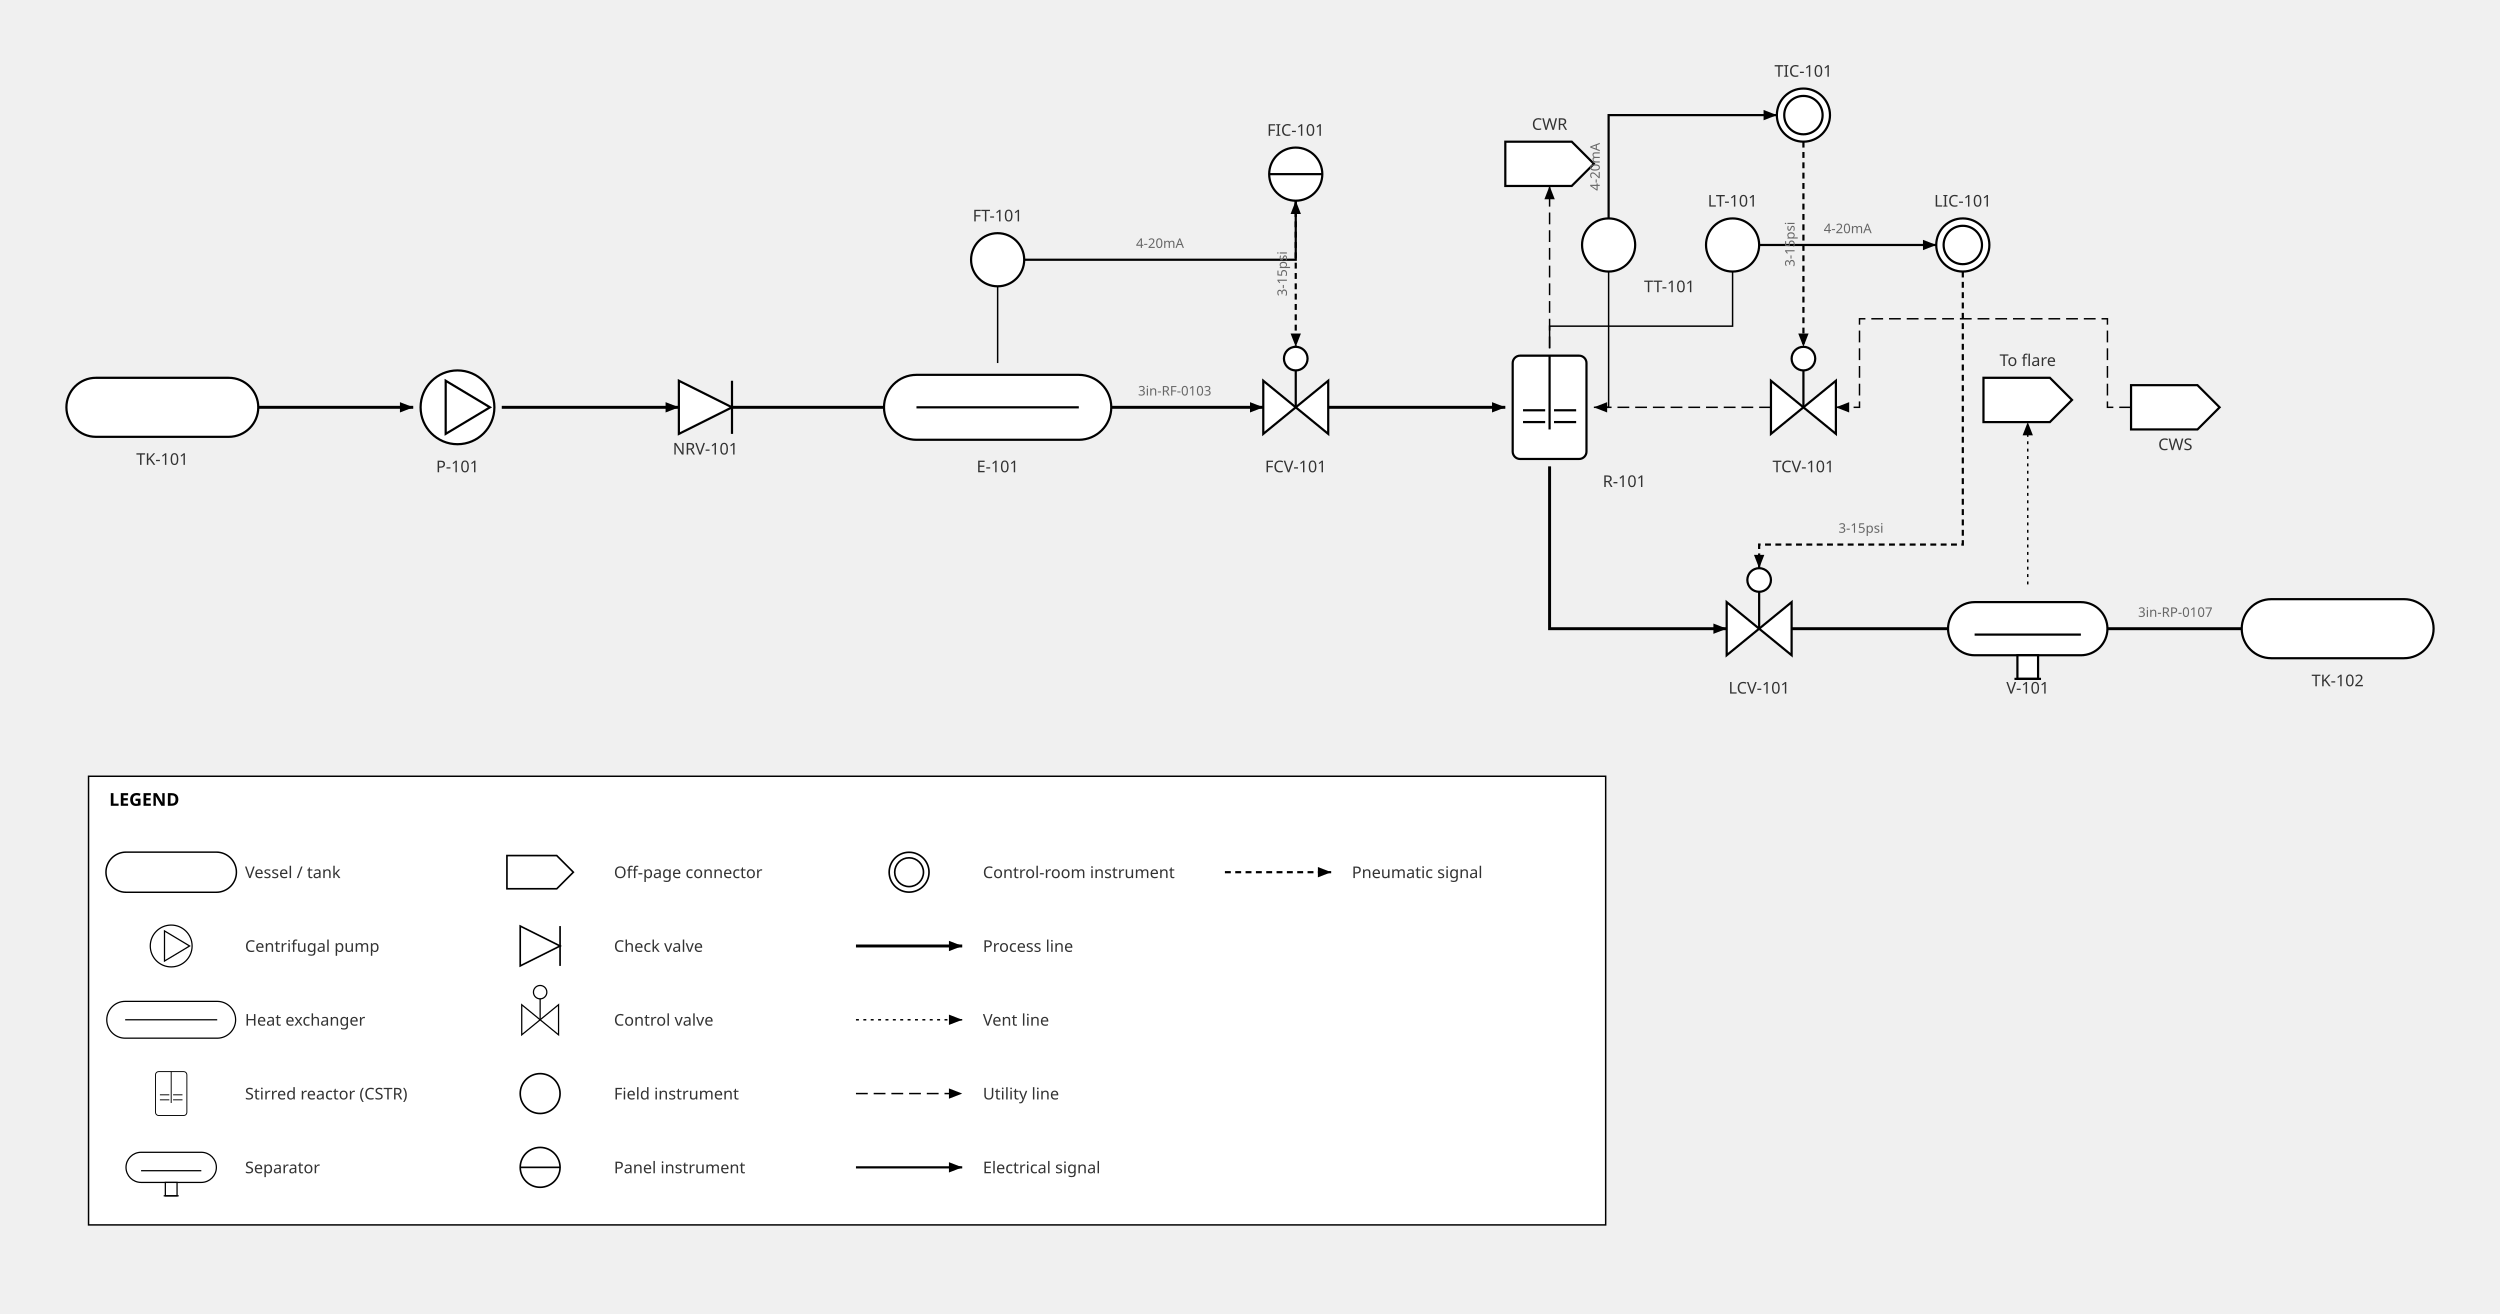
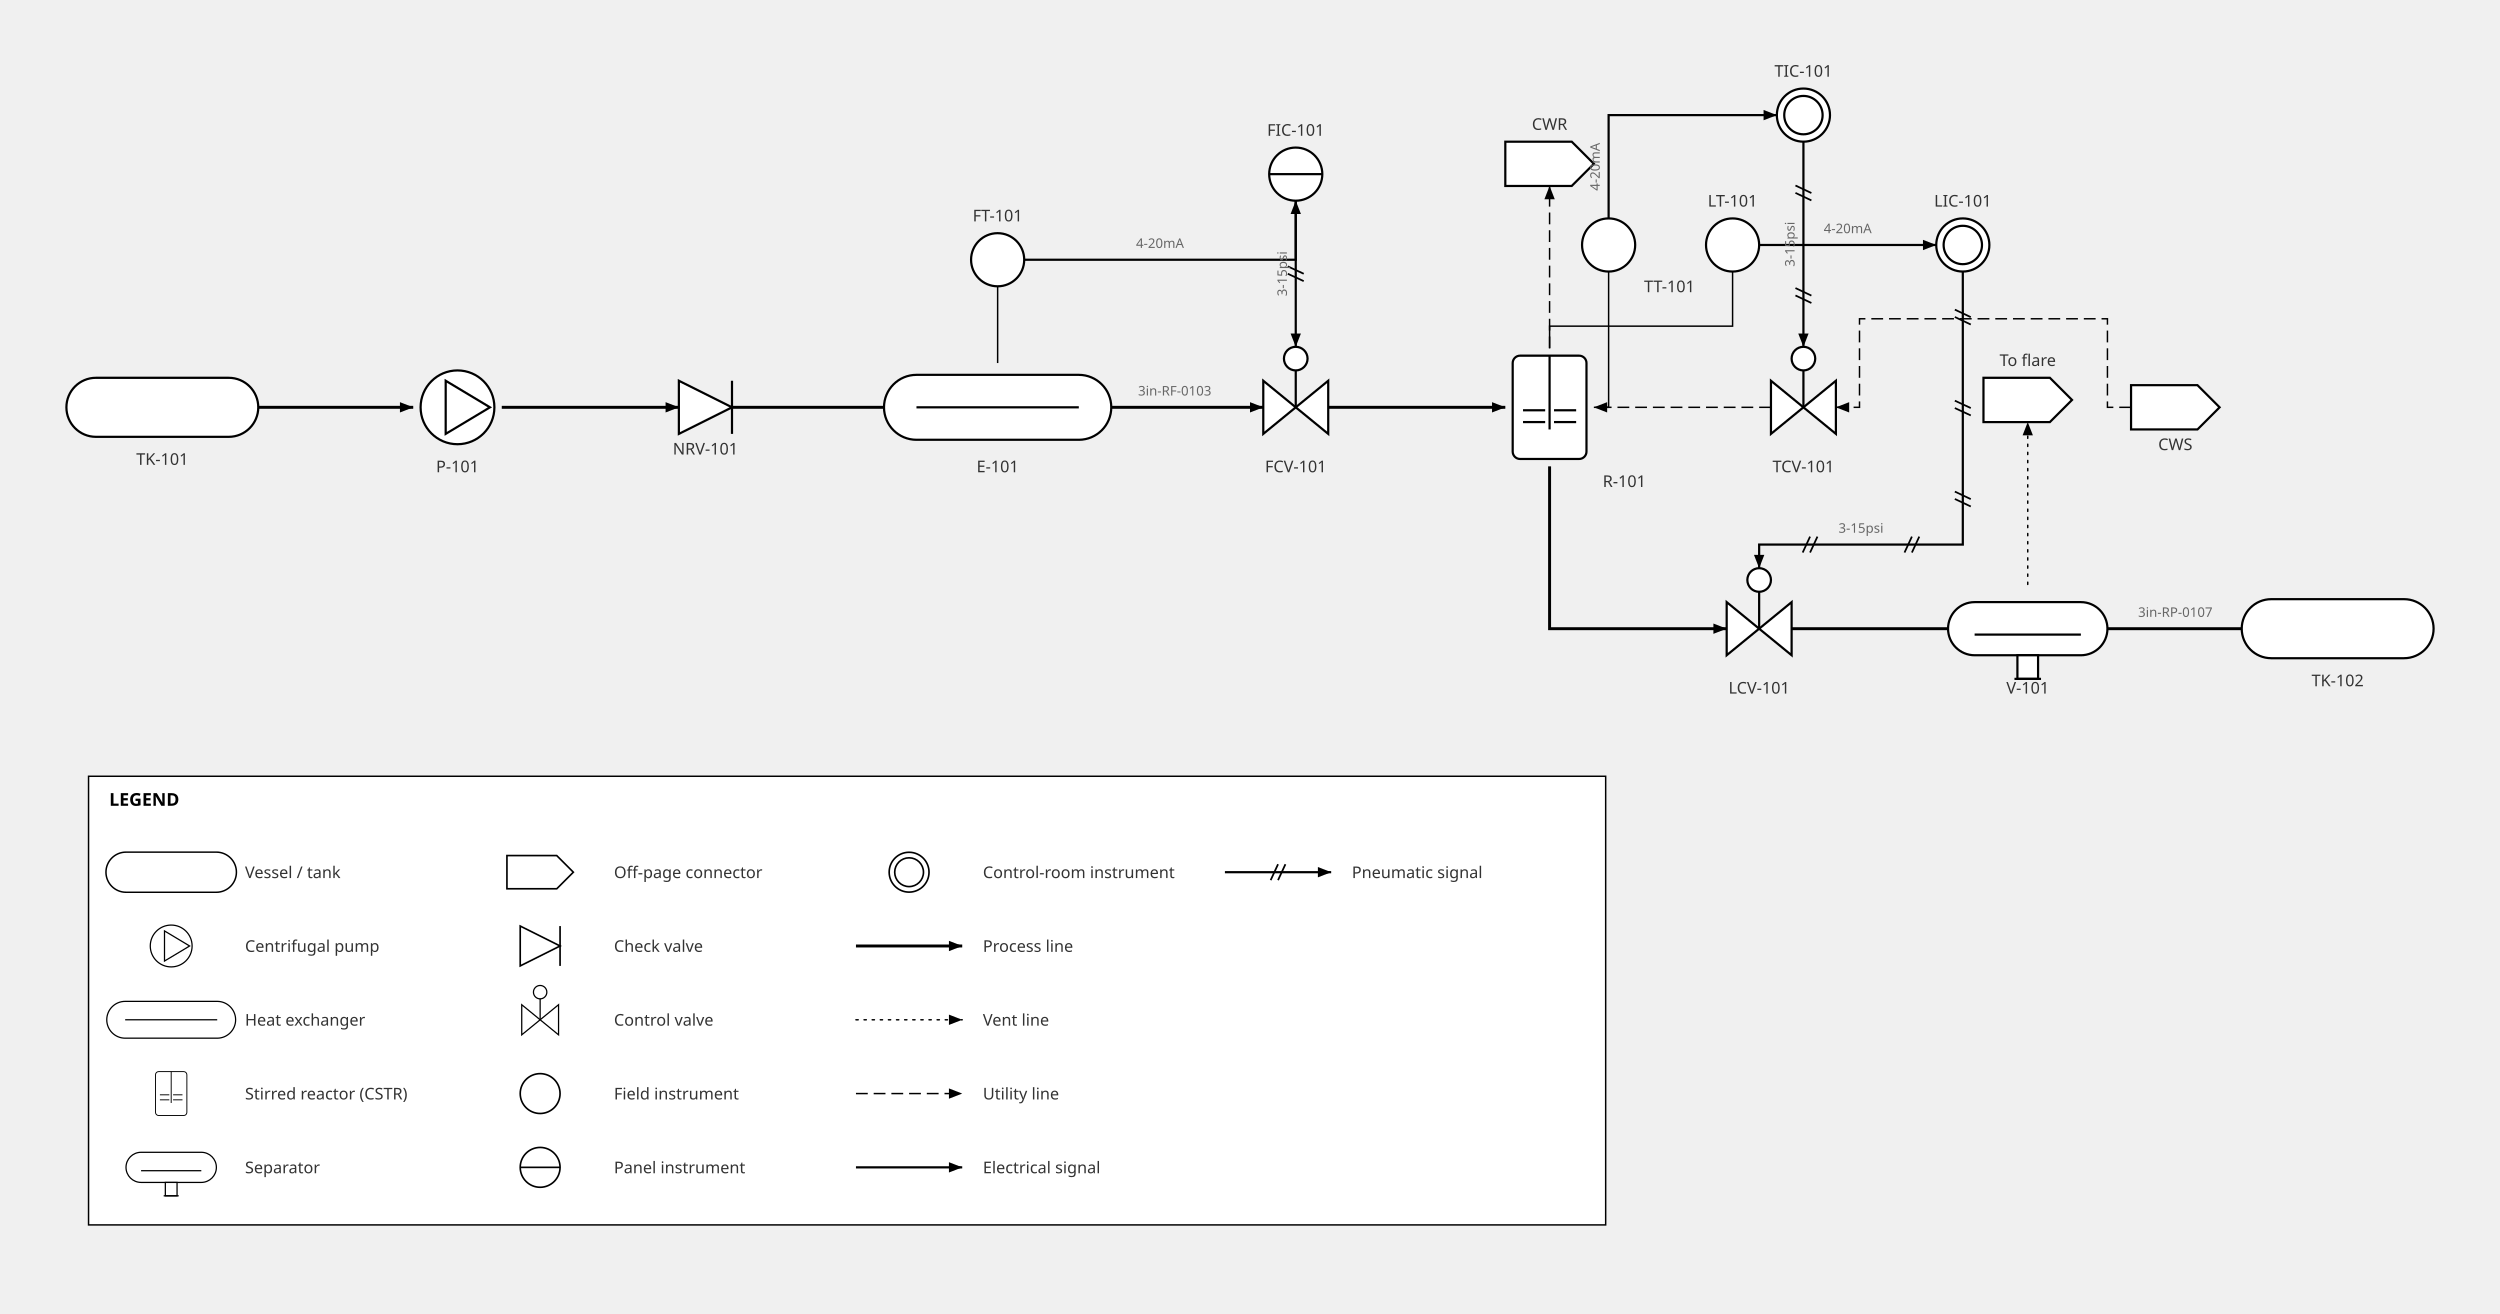
<svg xmlns="http://www.w3.org/2000/svg" xmlns:xlink="http://www.w3.org/1999/xlink" width="1694" height="890" viewBox="0 0 1694 890">
  <defs>
    <style>

    .equipment { fill: white; stroke: black; stroke-width: 1.5; }
    .valve { fill: white; stroke: black; stroke-width: 1.5; }
    .instrument { fill: white; stroke: black; stroke-width: 1.5; }
    .junction { fill: black; stroke: none; }
    .label { font-family: sans-serif; font-size: 11px; text-anchor: middle; fill: #333; }
    .line-label { font-family: sans-serif; font-size: 9px; text-anchor: middle; fill: #666; }
    .note { font-family: sans-serif; font-size: 11px; fill: #555; font-style: italic; }
    .line-process { fill: none; stroke: black; stroke-width: 2; }
    .line-utility { fill: none; stroke: black; stroke-width: 1; stroke-dasharray: 8,4; }
-     .line-drain { fill: none; stroke: black; stroke-width: 1; stroke-dasharray: 4,2; }
-     .line-vent { fill: none; stroke: black; stroke-width: 1; stroke-dasharray: 2,3; }
+     .line-drain { fill: none; stroke: black; stroke-width: 1; stroke-dasharray: 9,3,1.5,3; }
+     .line-vent { fill: none; stroke: black; stroke-width: 1; stroke-dasharray: 1.5,4; stroke-linecap: round; }
    .line-attach { fill: none; stroke: black; stroke-width: 1; }
    .signal-electrical { fill: none; stroke: black; stroke-width: 1.5; }
-     .signal-pneumatic { fill: none; stroke: black; stroke-width: 1.5; stroke-dasharray: 4,3; }
+     .signal-pneumatic { fill: none; stroke: black; stroke-width: 1.5; }
    .signal-hydraulic { fill: none; stroke: black; stroke-width: 1.5; stroke-dasharray: 10,2,1,2; }
    .signal-digital { fill: none; stroke: black; stroke-width: 1.5; stroke-dasharray: 6,2,1,2; }
    </style>
    <g id="sym-vessel">
      <path d="M -45 -20 A 20 20 0 0 0 -45 20 L 45 20 A 20 20 0 0 0 45 -20 Z" fill="white" stroke="black" stroke-width="1.5" />
    </g>
    <g id="sym-pump">
      <circle cx="0.0" cy="0.0" r="25.0" fill="white" stroke="black" stroke-width="1.5" />
      <path d="M -8 -18 L 22 0 L -8 18 Z" fill="white" stroke="black" stroke-width="1.5" />
    </g>
    <g id="sym-heat_exchanger">
      <path d="M -55 -22 A 22 22 0 0 0 -55 22 L 55 22 A 22 22 0 0 0 55 -22 Z" fill="white" stroke="black" stroke-width="1.5" />
      <line x1="-55.0" y1="0.0" x2="55.0" y2="0.0" fill="none" stroke="black" stroke-width="1.5" />
    </g>
    <g id="sym-reactor_cstr">
      <rect x="-25.0" y="-35.0" width="50.0" height="70.0" rx="5.0" fill="white" stroke="black" stroke-width="1.5" />
      <line x1="0.0" y1="-35.0" x2="0.0" y2="15.0" fill="none" stroke="black" stroke-width="1.5" />
      <line x1="-18.0" y1="2.0" x2="-3.0" y2="2.0" fill="none" stroke="black" stroke-width="1.5" />
      <line x1="3.0" y1="2.0" x2="18.0" y2="2.0" fill="none" stroke="black" stroke-width="1.5" />
      <line x1="-18.0" y1="10.0" x2="-3.0" y2="10.0" fill="none" stroke="black" stroke-width="1.5" />
      <line x1="3.0" y1="10.0" x2="18.0" y2="10.0" fill="none" stroke="black" stroke-width="1.5" />
    </g>
    <g id="sym-separator">
      <path d="M -36 -18 A 18 18 0 0 0 -36 18 L 36 18 A 18 18 0 0 0 36 -18 Z" fill="white" stroke="black" stroke-width="1.5" />
      <rect x="-7.0" y="18.0" width="14.0" height="16.0" rx="0.0" fill="white" stroke="black" stroke-width="1.5" />
      <line x1="-9.0" y1="34.0" x2="9.0" y2="34.0" fill="none" stroke="black" stroke-width="1.5" />
      <line x1="-36.0" y1="4.0" x2="36.0" y2="4.0" fill="none" stroke="black" stroke-width="1.5" />
    </g>
    <g id="sym-connector">
      <path d="M -30 -15 L 15 -15 L 30 0 L 15 15 L -30 15 Z" fill="white" stroke="black" stroke-width="1.5" />
    </g>
    <g id="sym-check_valve">
      <path d="M -18 -18 L 18 0 L -18 18 Z" fill="white" stroke="black" stroke-width="1.5" />
      <line x1="18.0" y1="-18.0" x2="18.0" y2="18.0" fill="none" stroke="black" stroke-width="1.5" />
    </g>
    <g id="sym-control_valve">
      <path d="M -22 -18 L 0 0 L -22 18 Z M 22 -18 L 0 0 L 22 18 Z" fill="white" stroke="black" stroke-width="1.5" />
      <line x1="0.0" y1="0.0" x2="0.0" y2="-26.0" fill="none" stroke="black" stroke-width="1.5" />
      <circle cx="0.0" cy="-33.0" r="8.0" fill="white" stroke="black" stroke-width="1.5" />
    </g>
    <g id="sym-instr_field">
      <circle cx="0.0" cy="0.0" r="18.0" fill="white" stroke="black" stroke-width="1.5" />
    </g>
    <g id="sym-instr_panel">
      <circle cx="0.0" cy="0.0" r="18.0" fill="white" stroke="black" stroke-width="1.5" />
      <line x1="-18.0" y1="0.0" x2="18.0" y2="0.0" fill="none" stroke="black" stroke-width="1.5" />
    </g>
    <g id="sym-instr_control_room">
      <circle cx="0.0" cy="0.0" r="18.0" fill="white" stroke="black" stroke-width="1.5" />
      <circle cx="0.0" cy="0.0" r="13.0" fill="white" stroke="black" stroke-width="1.5" />
    </g>
  </defs>
  <g id="lines">
    <polyline points="160.0,276.0 280.0,276.0" class="line-process" fill="none" stroke="black" stroke-width="2" />
    <path d="M 0 0 L -9 -3.5 L -9 3.5 Z" fill="black" stroke="none" transform="translate(280.0,276.0) rotate(0.0)" />
    <polyline points="340.0,276.0 460.0,276.0" class="line-process" fill="none" stroke="black" stroke-width="2" />
    <path d="M 0 0 L -9 -3.5 L -9 3.5 Z" fill="black" stroke="none" transform="translate(460.0,276.0) rotate(0.0)" />
    <polyline points="496.0,276.0 616.0,276.0" class="line-process" fill="none" stroke="black" stroke-width="2" />
    <path d="M 0 0 L -9 -3.5 L -9 3.5 Z" fill="black" stroke="none" transform="translate(616.0,276.0) rotate(0.0)" />
    <polyline points="736.0,276.0 856.0,276.0" class="line-process" fill="none" stroke="black" stroke-width="2" />
    <path d="M 0 0 L -9 -3.5 L -9 3.5 Z" fill="black" stroke="none" transform="translate(856.0,276.0) rotate(0.0)" />
    <polyline points="900.0,276.0 1020.0,276.0" class="line-process" fill="none" stroke="black" stroke-width="2" />
    <path d="M 0 0 L -9 -3.5 L -9 3.5 Z" fill="black" stroke="none" transform="translate(1020.0,276.0) rotate(0.0)" />
    <polyline points="1050.0,316.0 1050.0,426.0 1170.0,426.0" class="line-process" fill="none" stroke="black" stroke-width="2" />
    <path d="M 0 0 L -9 -3.5 L -9 3.5 Z" fill="black" stroke="none" transform="translate(1170.0,426.0) rotate(0.0)" />
    <polyline points="1214.0,426.0 1334.0,426.0" class="line-process" fill="none" stroke="black" stroke-width="2" />
    <path d="M 0 0 L -9 -3.5 L -9 3.5 Z" fill="black" stroke="none" transform="translate(1334.0,426.0) rotate(0.0)" />
    <polyline points="1414.0,426.0 1534.0,426.0" class="line-process" fill="none" stroke="black" stroke-width="2" />
    <path d="M 0 0 L -9 -3.5 L -9 3.5 Z" fill="black" stroke="none" transform="translate(1534.0,426.0) rotate(0.0)" />
-     <polyline points="1374.0,396.0 1374.0,286.0" class="line-vent" fill="none" stroke="black" stroke-width="1" stroke-dasharray="2,3" />
+     <polyline points="1374.0,396.0 1374.0,286.0" class="line-vent" fill="none" stroke="black" stroke-width="1" stroke-dasharray="1.5,4" stroke-linecap="round" />
    <path d="M 0 0 L -9 -3.5 L -9 3.5 Z" fill="black" stroke="none" transform="translate(1374.0,286.0) rotate(-90.0)" />
    <polyline points="1444.0,276.0 1428.0,276.0 1428.0,216.0 1260.0,216.0 1260.0,276.0 1244.0,276.0" class="line-utility" fill="none" stroke="black" stroke-width="1" stroke-dasharray="8,4" />
    <path d="M 0 0 L -9 -3.5 L -9 3.5 Z" fill="black" stroke="none" transform="translate(1244.0,276.0) rotate(180.0)" />
    <polyline points="1200.0,276.0 1080.0,276.0" class="line-utility" fill="none" stroke="black" stroke-width="1" stroke-dasharray="8,4" />
    <path d="M 0 0 L -9 -3.5 L -9 3.5 Z" fill="black" stroke="none" transform="translate(1080.0,276.0) rotate(180.0)" />
    <polyline points="1050.0,236.0 1050.0,126.0" class="line-utility" fill="none" stroke="black" stroke-width="1" stroke-dasharray="8,4" />
    <path d="M 0 0 L -9 -3.5 L -9 3.5 Z" fill="black" stroke="none" transform="translate(1050.0,126.0) rotate(-90.0)" />
    <polyline points="676.0,194.0 676.0,246.0" class="line-attach" fill="none" stroke="black" stroke-width="1" />
    <polyline points="1090.0,184.0 1090.0,276.0 1080.0,276.0" class="line-attach" fill="none" stroke="black" stroke-width="1" />
    <polyline points="1174.0,184.0 1174.0,221.0 1050.0,221.0 1050.0,236.0" class="line-attach" fill="none" stroke="black" stroke-width="1" />
  </g>
  <g id="signals">
    <polyline points="694.0,176.0 878.0,176.0 878.0,136.0" class="signal-electrical" fill="none" stroke="black" stroke-width="1.5" />
    <path d="M 0 0 L -9 -3.5 L -9 3.5 Z" fill="black" stroke="none" transform="translate(878.0,136.0) rotate(-90.0)" />
-     <polyline points="878.0,136.0 878.0,235.0" class="signal-pneumatic" fill="none" stroke="black" stroke-width="1.5" stroke-dasharray="4,3" />
+     <polyline points="878.0,136.0 878.0,235.0" class="signal-pneumatic" fill="none" stroke="black" stroke-width="1.5" />
+     <path d="M 872.6 180.5 L 883.4 185.5 M 872.6 185.5 L 883.4 190.5" fill="none" stroke="black" stroke-width="1.2" />
    <path d="M 0 0 L -9 -3.5 L -9 3.5 Z" fill="black" stroke="none" transform="translate(878.0,235.0) rotate(90.0)" />
    <polyline points="1090.0,148.0 1090.0,78.0 1204.0,78.0" class="signal-electrical" fill="none" stroke="black" stroke-width="1.5" />
    <path d="M 0 0 L -9 -3.5 L -9 3.5 Z" fill="black" stroke="none" transform="translate(1204.0,78.0) rotate(0.0)" />
-     <polyline points="1222.0,96.0 1222.0,235.0" class="signal-pneumatic" fill="none" stroke="black" stroke-width="1.5" stroke-dasharray="4,3" />
+     <polyline points="1222.0,96.0 1222.0,235.0" class="signal-pneumatic" fill="none" stroke="black" stroke-width="1.5" />
+     <path d="M 1216.6 125.7 L 1227.4 130.8 M 1216.6 130.7 L 1227.4 135.8 M 1216.6 195.2 L 1227.4 200.3 M 1216.6 200.2 L 1227.4 205.3" fill="none" stroke="black" stroke-width="1.2" />
    <path d="M 0 0 L -9 -3.5 L -9 3.5 Z" fill="black" stroke="none" transform="translate(1222.0,235.0) rotate(90.0)" />
    <polyline points="1192.0,166.0 1312.0,166.0" class="signal-electrical" fill="none" stroke="black" stroke-width="1.5" />
    <path d="M 0 0 L -9 -3.5 L -9 3.5 Z" fill="black" stroke="none" transform="translate(1312.0,166.0) rotate(0.0)" />
-     <polyline points="1330.0,184.0 1330.0,369.0 1192.0,369.0 1192.0,385.0" class="signal-pneumatic" fill="none" stroke="black" stroke-width="1.5" stroke-dasharray="4,3" />
+     <polyline points="1330.0,184.0 1330.0,369.0 1192.0,369.0 1192.0,385.0" class="signal-pneumatic" fill="none" stroke="black" stroke-width="1.5" />
+     <path d="M 1324.6 209.8 L 1335.4 214.9 M 1324.6 214.8 L 1335.4 219.9 M 1324.6 271.5 L 1335.4 276.5 M 1324.6 276.5 L 1335.4 281.5 M 1324.6 333.1 L 1335.4 338.2 M 1324.6 338.1 L 1335.4 343.2 M 1300.5 363.6 L 1295.5 374.4 M 1295.5 363.6 L 1290.5 374.4 M 1231.5 363.6 L 1226.5 374.4 M 1226.5 363.6 L 1221.5 374.4" fill="none" stroke="black" stroke-width="1.2" />
    <path d="M 0 0 L -9 -3.5 L -9 3.5 Z" fill="black" stroke="none" transform="translate(1192.0,385.0) rotate(90.0)" />
  </g>
  <g id="symbols">
    <use id="TK101" href="#sym-vessel" xlink:href="#sym-vessel" class="equipment" transform="translate(110.0,276.0)" />
    <use id="P101" href="#sym-pump" xlink:href="#sym-pump" class="equipment" transform="translate(310.0,276.0)" />
    <use id="NRV101" href="#sym-check_valve" xlink:href="#sym-check_valve" class="valve" transform="translate(478.0,276.0)" />
    <use id="E101" href="#sym-heat_exchanger" xlink:href="#sym-heat_exchanger" class="equipment" transform="translate(676.0,276.0)" />
    <use id="FCV101" href="#sym-control_valve" xlink:href="#sym-control_valve" class="valve" transform="translate(878.0,276.0)" />
    <use id="R101" href="#sym-reactor_cstr" xlink:href="#sym-reactor_cstr" class="equipment" transform="translate(1050.0,276.0)" />
    <use id="LCV101" href="#sym-control_valve" xlink:href="#sym-control_valve" class="valve" transform="translate(1192.0,426.0)" />
    <use id="V101" href="#sym-separator" xlink:href="#sym-separator" class="equipment" transform="translate(1374.0,426.0)" />
    <use id="TK102" href="#sym-vessel" xlink:href="#sym-vessel" class="equipment" transform="translate(1584.0,426.0)" />
    <use id="TCV101" href="#sym-control_valve" xlink:href="#sym-control_valve" class="valve" transform="translate(1222.0,276.0)" />
    <use id="CWS" href="#sym-connector" xlink:href="#sym-connector" class="equipment" transform="translate(1474.0,276.0)" />
    <use id="CWR" href="#sym-connector" xlink:href="#sym-connector" class="equipment" transform="translate(1050.0,111.0)" />
    <use id="FLARE" href="#sym-connector" xlink:href="#sym-connector" class="equipment" transform="translate(1374.0,271.0)" />
    <use id="FT101" href="#sym-instr_field" xlink:href="#sym-instr_field" class="instrument" transform="translate(676.0,176.0)" />
    <use id="FIC101" href="#sym-instr_panel" xlink:href="#sym-instr_panel" class="instrument" transform="translate(878.0,118.0)" />
    <use id="TT101" href="#sym-instr_field" xlink:href="#sym-instr_field" class="instrument" transform="translate(1090.0,166.0)" />
    <use id="TIC101" href="#sym-instr_control_room" xlink:href="#sym-instr_control_room" class="instrument" transform="translate(1222.0,78.0)" />
    <use id="LT101" href="#sym-instr_field" xlink:href="#sym-instr_field" class="instrument" transform="translate(1174.0,166.0)" />
    <use id="LIC101" href="#sym-instr_control_room" xlink:href="#sym-instr_control_room" class="instrument" transform="translate(1330.0,166.0)" />
  </g>
  <g id="labels">
    <text x="110.0" y="315.0" class="label">TK-101</text>
    <text x="310.0" y="320.0" class="label">P-101</text>
    <text x="478.0" y="308.0" class="label">NRV-101</text>
    <text x="676.0" y="320.0" class="label">E-101</text>
    <text x="878.0" y="320.0" class="label">FCV-101</text>
    <text x="1086.0" y="330.0" class="label" style="text-anchor:start">R-101</text>
    <text x="1192.0" y="470.0" class="label">LCV-101</text>
    <text x="1374.0" y="470.0" class="label">V-101</text>
    <text x="1584.0" y="465.0" class="label">TK-102</text>
    <text x="1222.0" y="320.0" class="label">TCV-101</text>
    <text x="1474.0" y="305.0" class="label">CWS</text>
    <text x="1050.0" y="88.0" class="label">CWR</text>
    <text x="1374.0" y="248.0" class="label">To flare</text>
    <text x="676.0" y="150.0" class="label">FT-101</text>
    <text x="878.0" y="92.0" class="label">FIC-101</text>
    <text x="1114.0" y="198.0" class="label" style="text-anchor:start">TT-101</text>
    <text x="1222.0" y="52.0" class="label">TIC-101</text>
    <text x="1174.0" y="140.0" class="label">LT-101</text>
    <text x="1330.0" y="140.0" class="label">LIC-101</text>
    <text x="796.0" y="268.0" class="line-label">3in-RF-0103</text>
    <text x="1474.0" y="418.0" class="line-label">3in-RP-0107</text>
    <text x="786.0" y="168.0" class="line-label">4-20mA</text>
    <text x="872.0" y="185.5" class="line-label" transform="rotate(-90,872.0,185.5)">3-15psi</text>
    <text x="1084.0" y="113.0" class="line-label" transform="rotate(-90,1084.0,113.0)">4-20mA</text>
    <text x="1216.0" y="165.5" class="line-label" transform="rotate(-90,1216.0,165.5)">3-15psi</text>
    <text x="1252.0" y="158.0" class="line-label">4-20mA</text>
    <text x="1261.0" y="361.0" class="line-label">3-15psi</text>
  </g>
  <g id="notes">
  </g>
  <g id="legend">
    <rect x="60.0" y="526.0" width="1028.0" height="304.0" fill="white" stroke="black" stroke-width="1" />
    <text x="74.0" y="546.0" font-family="sans-serif" font-size="12" font-weight="bold" fill="black" stroke="none">LEGEND</text>
    <use href="#sym-vessel" xlink:href="#sym-vessel" transform="translate(116.0,591.0) scale(0.680)" />
    <text x="166.0" y="595.0" class="label" style="text-anchor:start">Vessel / tank</text>
    <use href="#sym-pump" xlink:href="#sym-pump" transform="translate(116.0,641.0) scale(0.567)" />
    <text x="166.0" y="645.0" class="label" style="text-anchor:start">Centrifugal pump</text>
    <use href="#sym-heat_exchanger" xlink:href="#sym-heat_exchanger" transform="translate(116.0,691.0) scale(0.567)" />
    <text x="166.0" y="695.0" class="label" style="text-anchor:start">Heat exchanger</text>
    <use href="#sym-reactor_cstr" xlink:href="#sym-reactor_cstr" transform="translate(116.0,741.0) scale(0.425)" />
    <text x="166.0" y="745.0" class="label" style="text-anchor:start">Stirred reactor (CSTR)</text>
    <use href="#sym-separator" xlink:href="#sym-separator" transform="translate(116.0,791.0) scale(0.567)" />
    <text x="166.0" y="795.0" class="label" style="text-anchor:start">Separator</text>
    <use href="#sym-connector" xlink:href="#sym-connector" transform="translate(366.0,591.0) scale(0.750)" />
    <text x="416.0" y="595.0" class="label" style="text-anchor:start">Off-page connector</text>
    <use href="#sym-check_valve" xlink:href="#sym-check_valve" transform="translate(366.0,641.0) scale(0.750)" />
    <text x="416.0" y="645.0" class="label" style="text-anchor:start">Check valve</text>
    <use href="#sym-control_valve" xlink:href="#sym-control_valve" transform="translate(366.0,691.0) scale(0.567)" />
    <text x="416.0" y="695.0" class="label" style="text-anchor:start">Control valve</text>
    <use href="#sym-instr_field" xlink:href="#sym-instr_field" transform="translate(366.0,741.0) scale(0.750)" />
    <text x="416.0" y="745.0" class="label" style="text-anchor:start">Field instrument</text>
    <use href="#sym-instr_panel" xlink:href="#sym-instr_panel" transform="translate(366.0,791.0) scale(0.750)" />
    <text x="416.0" y="795.0" class="label" style="text-anchor:start">Panel instrument</text>
    <use href="#sym-instr_control_room" xlink:href="#sym-instr_control_room" transform="translate(616.0,591.0) scale(0.750)" />
    <text x="666.0" y="595.0" class="label" style="text-anchor:start">Control-room instrument</text>
    <polyline points="580.0,641.0 652.0,641.0" class="line-process" fill="none" stroke="black" stroke-width="2" />
    <path d="M 0 0 L -9 -3.5 L -9 3.5 Z" fill="black" stroke="none" transform="translate(652.0,641.0) rotate(0.0)" />
    <text x="666.0" y="645.0" class="label" style="text-anchor:start">Process line</text>
-     <polyline points="580.0,691.0 652.0,691.0" class="line-vent" fill="none" stroke="black" stroke-width="1" stroke-dasharray="2,3" />
+     <polyline points="580.0,691.0 652.0,691.0" class="line-vent" fill="none" stroke="black" stroke-width="1" stroke-dasharray="1.5,4" stroke-linecap="round" />
    <path d="M 0 0 L -9 -3.5 L -9 3.5 Z" fill="black" stroke="none" transform="translate(652.0,691.0) rotate(0.0)" />
    <text x="666.0" y="695.0" class="label" style="text-anchor:start">Vent line</text>
    <polyline points="580.0,741.0 652.0,741.0" class="line-utility" fill="none" stroke="black" stroke-width="1" stroke-dasharray="8,4" />
    <path d="M 0 0 L -9 -3.5 L -9 3.5 Z" fill="black" stroke="none" transform="translate(652.0,741.0) rotate(0.0)" />
    <text x="666.0" y="745.0" class="label" style="text-anchor:start">Utility line</text>
    <polyline points="580.0,791.0 652.0,791.0" class="signal-electrical" fill="none" stroke="black" stroke-width="1.5" />
    <path d="M 0 0 L -9 -3.5 L -9 3.5 Z" fill="black" stroke="none" transform="translate(652.0,791.0) rotate(0.0)" />
    <text x="666.0" y="795.0" class="label" style="text-anchor:start">Electrical signal</text>
-     <polyline points="830.0,591.0 902.0,591.0" class="signal-pneumatic" fill="none" stroke="black" stroke-width="1.5" stroke-dasharray="4,3" />
+     <polyline points="830.0,591.0 902.0,591.0" class="signal-pneumatic" fill="none" stroke="black" stroke-width="1.5" />
+     <path d="M 861.0 596.4 L 866.0 585.6 M 866.0 596.4 L 871.0 585.6" fill="none" stroke="black" stroke-width="1.2" />
    <path d="M 0 0 L -9 -3.5 L -9 3.5 Z" fill="black" stroke="none" transform="translate(902.0,591.0) rotate(0.0)" />
    <text x="916.0" y="595.0" class="label" style="text-anchor:start">Pneumatic signal</text>
  </g>
</svg>
